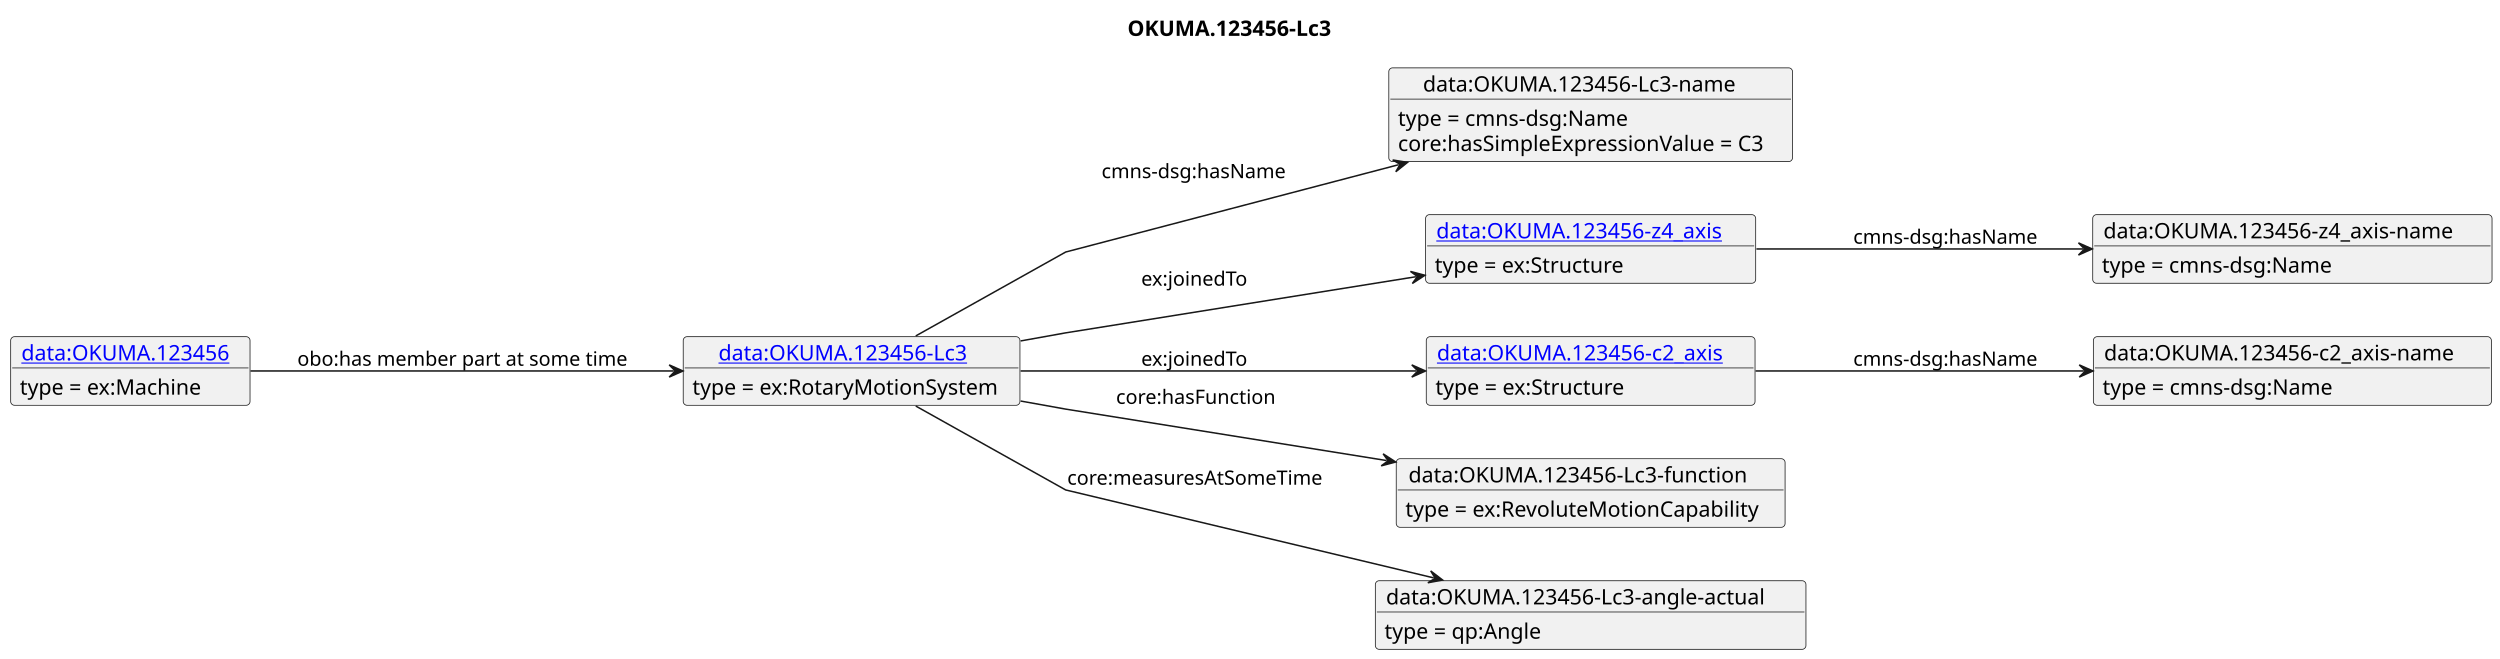
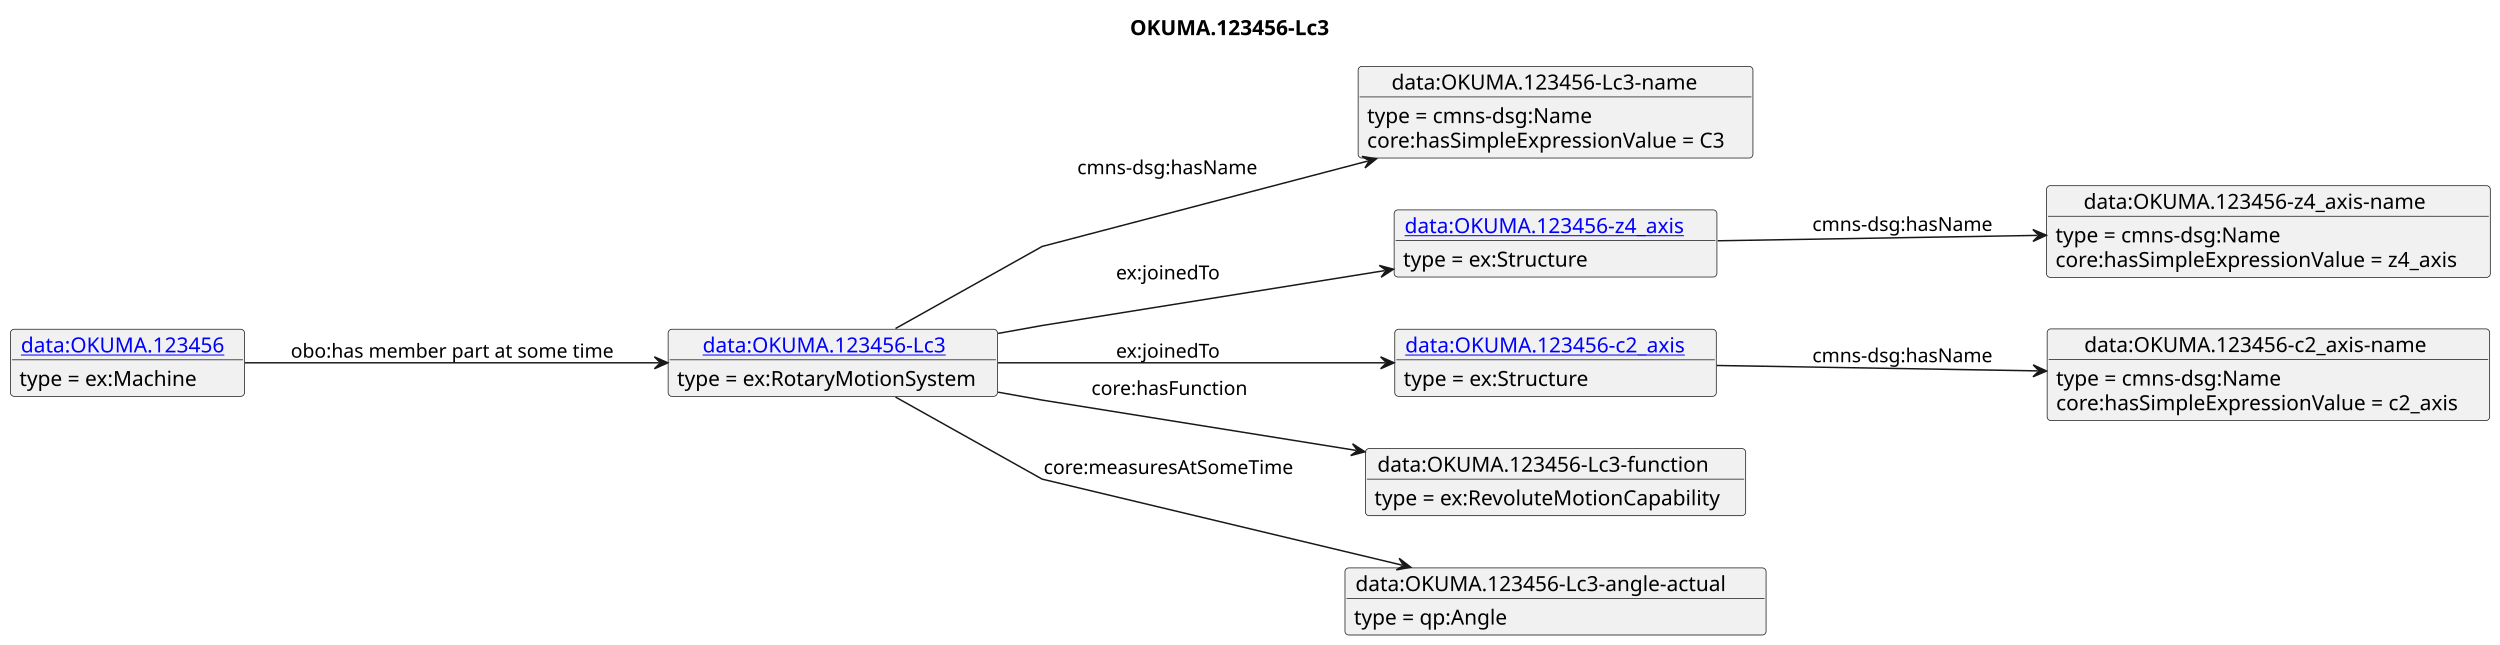
- <svg xmlns="http://www.w3.org/2000/svg" xmlns:xlink="http://www.w3.org/1999/xlink" contentStyleType="text/css" data-diagram-type="CLASS" height="432px" preserveAspectRatio="none" style="width:1639px;height:432px;background:#FFFFFF;" version="1.1" viewBox="0 0 1639 432" width="1639px" zoomAndPan="magnify">
+ <svg xmlns="http://www.w3.org/2000/svg" xmlns:xlink="http://www.w3.org/1999/xlink" contentStyleType="text/css" data-diagram-type="CLASS" height="432px" preserveAspectRatio="none" style="width:1676px;height:432px;background:#FFFFFF;" version="1.1" viewBox="0 0 1676 432" width="1676px" zoomAndPan="magnify">
  <defs />
  <g>
-     <text fill="#000000" font-family="sans-serif" font-size="14" font-weight="bold" lengthAdjust="spacing" textLength="147.431" x="739.174" y="23.535">OKUMA.123456-Lc3</text>
+     <text fill="#000000" font-family="sans-serif" font-size="14" font-weight="bold" lengthAdjust="spacing" textLength="147.431" x="757.535" y="23.535">OKUMA.123456-Lc3</text>
    <g class="entity" data-entity="o1" data-source-line="4" data-uid="ent0002" id="entity_o1">
      <rect fill="#F1F1F1" height="44.977" rx="2.5" ry="2.5" style="stroke:#181818;stroke-width:0.5;" width="220.756" x="447.92" y="220.728" />
      <a href="./OKUMA.123456-Lc3.html" target="_top" title="./OKUMA.123456-Lc3.html" xlink:actuate="onRequest" xlink:href="./OKUMA.123456-Lc3.html" xlink:show="new" xlink:title="./OKUMA.123456-Lc3.html" xlink:type="simple">
        <text fill="#0000FF" font-family="sans-serif" font-size="14" lengthAdjust="spacing" text-decoration="underline" textLength="174.508" x="471.044" y="236.263">data:OKUMA.123456-Lc3</text>
      </a>
      <line style="stroke:#181818;stroke-width:0.5;" x1="448.92" x2="667.676" y1="241.217" y2="241.217" />
      <text fill="#000000" font-family="sans-serif" font-size="14" lengthAdjust="spacing" textLength="208.756" x="453.92" y="258.752">type = ex:RotaryMotionSystem</text>
    </g>
    <g class="entity" data-entity="o2" data-source-line="7" data-uid="ent0003" id="entity_o2">
      <rect fill="#F1F1F1" height="61.465" rx="2.5" ry="2.5" style="stroke:#181818;stroke-width:0.5;" width="264.67" x="910.5" y="44.488" />
      <text fill="#000000" font-family="sans-serif" font-size="14" lengthAdjust="spacing" textLength="219.898" x="932.886" y="60.023">data:OKUMA.123456-Lc3-name</text>
      <line style="stroke:#181818;stroke-width:0.5;" x1="911.5" x2="1174.17" y1="64.977" y2="64.977" />
      <text fill="#000000" font-family="sans-serif" font-size="14" lengthAdjust="spacing" textLength="161.369" x="916.5" y="82.512">type = cmns-dsg:Name</text>
      <text fill="#000000" font-family="sans-serif" font-size="14" lengthAdjust="spacing" textLength="252.67" x="916.5" y="99">core:hasSimpleExpressionValue = C3</text>
    </g>
    <g class="entity" data-entity="o3" data-source-line="10" data-uid="ent0004" id="entity_o3">
      <rect fill="#F1F1F1" height="44.977" rx="2.5" ry="2.5" style="stroke:#181818;stroke-width:0.5;" width="216.398" x="934.63" y="140.728" />
      <a href="./OKUMA.123456-z4_axis.html" target="_top" title="./OKUMA.123456-z4_axis.html" xlink:actuate="onRequest" xlink:href="./OKUMA.123456-z4_axis.html" xlink:show="new" xlink:title="./OKUMA.123456-z4_axis.html" xlink:type="simple">
        <text fill="#0000FF" font-family="sans-serif" font-size="14" lengthAdjust="spacing" text-decoration="underline" textLength="202.398" x="941.63" y="156.263">data:OKUMA.123456-z4_axis</text>
      </a>
      <line style="stroke:#181818;stroke-width:0.5;" x1="935.63" x2="1150.028" y1="161.217" y2="161.217" />
      <text fill="#000000" font-family="sans-serif" font-size="14" lengthAdjust="spacing" textLength="131.783" x="940.63" y="178.752">type = ex:Structure</text>
    </g>
    <g class="entity" data-entity="o4" data-source-line="13" data-uid="ent0005" id="entity_o4">
-       <rect fill="#F1F1F1" height="44.977" rx="2.5" ry="2.5" style="stroke:#181818;stroke-width:0.5;" width="261.789" x="1371.99" y="140.728" />
-       <text fill="#000000" font-family="sans-serif" font-size="14" lengthAdjust="spacing" textLength="247.789" x="1378.99" y="156.263">data:OKUMA.123456-z4_axis-name</text>
-       <line style="stroke:#181818;stroke-width:0.5;" x1="1372.99" x2="1632.779" y1="161.217" y2="161.217" />
-       <text fill="#000000" font-family="sans-serif" font-size="14" lengthAdjust="spacing" textLength="161.369" x="1377.99" y="178.752">type = cmns-dsg:Name</text>
+       <rect fill="#F1F1F1" height="61.465" rx="2.5" ry="2.5" style="stroke:#181818;stroke-width:0.5;" width="297.51" x="1371.99" y="124.488" />
+       <text fill="#000000" font-family="sans-serif" font-size="14" lengthAdjust="spacing" textLength="247.789" x="1396.85" y="140.023">data:OKUMA.123456-z4_axis-name</text>
+       <line style="stroke:#181818;stroke-width:0.5;" x1="1372.99" x2="1668.5" y1="144.977" y2="144.977" />
+       <text fill="#000000" font-family="sans-serif" font-size="14" lengthAdjust="spacing" textLength="161.369" x="1377.99" y="162.512">type = cmns-dsg:Name</text>
+       <text fill="#000000" font-family="sans-serif" font-size="14" lengthAdjust="spacing" textLength="285.51" x="1377.99" y="179">core:hasSimpleExpressionValue = z4_axis</text>
    </g>
    <g class="entity" data-entity="o5" data-source-line="16" data-uid="ent0006" id="entity_o5">
      <rect fill="#F1F1F1" height="44.977" rx="2.5" ry="2.5" style="stroke:#181818;stroke-width:0.5;" width="215.544" x="935.06" y="220.728" />
      <a href="./OKUMA.123456-c2_axis.html" target="_top" title="./OKUMA.123456-c2_axis.html" xlink:actuate="onRequest" xlink:href="./OKUMA.123456-c2_axis.html" xlink:show="new" xlink:title="./OKUMA.123456-c2_axis.html" xlink:type="simple">
        <text fill="#0000FF" font-family="sans-serif" font-size="14" lengthAdjust="spacing" text-decoration="underline" textLength="201.544" x="942.06" y="236.263">data:OKUMA.123456-c2_axis</text>
      </a>
      <line style="stroke:#181818;stroke-width:0.5;" x1="936.06" x2="1149.604" y1="241.217" y2="241.217" />
      <text fill="#000000" font-family="sans-serif" font-size="14" lengthAdjust="spacing" textLength="131.783" x="941.06" y="258.752">type = ex:Structure</text>
    </g>
    <g class="entity" data-entity="o6" data-source-line="19" data-uid="ent0007" id="entity_o6">
-       <rect fill="#F1F1F1" height="44.977" rx="2.5" ry="2.5" style="stroke:#181818;stroke-width:0.5;" width="260.935" x="1372.41" y="220.728" />
-       <text fill="#000000" font-family="sans-serif" font-size="14" lengthAdjust="spacing" textLength="246.935" x="1379.41" y="236.263">data:OKUMA.123456-c2_axis-name</text>
-       <line style="stroke:#181818;stroke-width:0.5;" x1="1373.41" x2="1632.345" y1="241.217" y2="241.217" />
-       <text fill="#000000" font-family="sans-serif" font-size="14" lengthAdjust="spacing" textLength="161.369" x="1378.41" y="258.752">type = cmns-dsg:Name</text>
+       <rect fill="#F1F1F1" height="61.465" rx="2.5" ry="2.5" style="stroke:#181818;stroke-width:0.5;" width="296.655" x="1372.41" y="220.488" />
+       <text fill="#000000" font-family="sans-serif" font-size="14" lengthAdjust="spacing" textLength="246.935" x="1397.27" y="236.023">data:OKUMA.123456-c2_axis-name</text>
+       <line style="stroke:#181818;stroke-width:0.5;" x1="1373.41" x2="1668.065" y1="240.977" y2="240.977" />
+       <text fill="#000000" font-family="sans-serif" font-size="14" lengthAdjust="spacing" textLength="161.369" x="1378.41" y="258.512">type = cmns-dsg:Name</text>
+       <text fill="#000000" font-family="sans-serif" font-size="14" lengthAdjust="spacing" textLength="284.655" x="1378.41" y="275">core:hasSimpleExpressionValue = c2_axis</text>
    </g>
    <g class="entity" data-entity="o7" data-source-line="22" data-uid="ent0008" id="entity_o7">
      <rect fill="#F1F1F1" height="44.977" rx="2.5" ry="2.5" style="stroke:#181818;stroke-width:0.5;" width="254.929" x="915.37" y="300.728" />
      <text fill="#000000" font-family="sans-serif" font-size="14" lengthAdjust="spacing" textLength="238.875" x="923.397" y="316.263">data:OKUMA.123456-Lc3-function</text>
      <line style="stroke:#181818;stroke-width:0.5;" x1="916.37" x2="1169.299" y1="321.217" y2="321.217" />
      <text fill="#000000" font-family="sans-serif" font-size="14" lengthAdjust="spacing" textLength="242.929" x="921.37" y="338.752">type = ex:RevoluteMotionCapability</text>
    </g>
    <g class="entity" data-entity="o8" data-source-line="25" data-uid="ent0009" id="entity_o8">
      <rect fill="#F1F1F1" height="44.977" rx="2.5" ry="2.5" style="stroke:#181818;stroke-width:0.5;" width="282.31" x="901.67" y="380.728" />
      <text fill="#000000" font-family="sans-serif" font-size="14" lengthAdjust="spacing" textLength="268.31" x="908.67" y="396.263">data:OKUMA.123456-Lc3-angle-actual</text>
      <line style="stroke:#181818;stroke-width:0.5;" x1="902.67" x2="1182.98" y1="401.217" y2="401.217" />
      <text fill="#000000" font-family="sans-serif" font-size="14" lengthAdjust="spacing" textLength="110.127" x="907.67" y="418.752">type = qp:Angle</text>
    </g>
    <g class="entity" data-entity="o9" data-source-line="28" data-uid="ent0010" id="entity_o9">
      <rect fill="#F1F1F1" height="44.977" rx="2.5" ry="2.5" style="stroke:#181818;stroke-width:0.5;" width="156.919" x="7" y="220.728" />
      <a href="./OKUMA.123456.html" target="_top" title="./OKUMA.123456.html" xlink:actuate="onRequest" xlink:href="./OKUMA.123456.html" xlink:show="new" xlink:title="./OKUMA.123456.html" xlink:type="simple">
        <text fill="#0000FF" font-family="sans-serif" font-size="14" lengthAdjust="spacing" text-decoration="underline" textLength="142.919" x="14" y="236.263">data:OKUMA.123456</text>
      </a>
      <line style="stroke:#181818;stroke-width:0.5;" x1="8" x2="162.919" y1="241.217" y2="241.217" />
      <text fill="#000000" font-family="sans-serif" font-size="14" lengthAdjust="spacing" textLength="126.15" x="13" y="258.752">type = ex:Machine</text>
    </g>
    <g class="link" data-entity-1="o1" data-entity-2="o2" data-source-line="31" data-uid="lnk11" id="link_o1_o2">
      <path codeLine="31" d="M600.36,220.238 C641.47,197.228 698.67,165.218 698.67,165.218 C698.67,165.218 817.856,133.96 916.966,107.97" fill="none" id="o1-to-o2" style="stroke:#181818;stroke-width:1;" />
      <polygon fill="#181818" points="922.77,106.448,913.05,104.862,917.933,107.717,915.079,112.6,922.77,106.448" style="stroke:#181818;stroke-width:1;" />
      <text fill="#000000" font-family="sans-serif" font-size="13" lengthAdjust="spacing" textLength="126.077" x="722.17" y="116.787">cmns-dsg:hasName</text>
    </g>
    <g class="link" data-entity-1="o1" data-entity-2="o3" data-source-line="33" data-uid="lnk12" id="link_o1_o3">
      <path codeLine="33" d="M669.12,223.518 C686.39,220.428 698.67,218.218 698.67,218.218 C698.67,218.218 827.636,197.548 928.276,181.418" fill="none" id="o1-to-o3" style="stroke:#181818;stroke-width:1;" />
      <polygon fill="#181818" points="934.2,180.468,924.68,177.943,929.263,181.26,925.946,185.842,934.2,180.468" style="stroke:#181818;stroke-width:1;" />
      <text fill="#000000" font-family="sans-serif" font-size="13" lengthAdjust="spacing" textLength="74.725" x="748.17" y="187.287">ex:joinedTo</text>
    </g>
    <g class="link" data-entity-1="o3" data-entity-2="o4" data-source-line="34" data-uid="lnk13" id="link_o3_o4">
-       <path codeLine="34" d="M1151.51,163.218 C1217.36,163.218 1296.03,163.218 1365.64,163.218" fill="none" id="o3-to-o4" style="stroke:#181818;stroke-width:1;" />
-       <polygon fill="#181818" points="1371.64,163.218,1362.64,159.218,1366.64,163.218,1362.64,167.218,1371.64,163.218" style="stroke:#181818;stroke-width:1;" />
-       <text fill="#000000" font-family="sans-serif" font-size="13" lengthAdjust="spacing" textLength="126.077" x="1214.99" y="159.787">cmns-dsg:hasName</text>
+       <path codeLine="34" d="M1151.52,161.408 C1216.65,160.318 1294.581,159.009 1365.871,157.809" fill="none" id="o3-to-o4" style="stroke:#181818;stroke-width:1;" />
+       <polygon fill="#181818" points="1371.87,157.708,1362.804,153.86,1366.871,157.792,1362.939,161.859,1371.87,157.708" style="stroke:#181818;stroke-width:1;" />
+       <text fill="#000000" font-family="sans-serif" font-size="13" lengthAdjust="spacing" textLength="126.077" x="1214.99" y="154.837">cmns-dsg:hasName</text>
    </g>
-     <g class="link" data-entity-1="o1" data-entity-2="o5" data-source-line="35" data-uid="lnk14" id="link_o1_o5">
-       <path codeLine="35" d="M669.09,243.218 C748.63,243.218 849.61,243.218 928.56,243.218" fill="none" id="o1-to-o5" style="stroke:#181818;stroke-width:1;" />
+     <g class="link" data-entity-1="o1" data-entity-2="o5" data-source-line="36" data-uid="lnk14" id="link_o1_o5">
+       <path codeLine="36" d="M669.09,243.218 C748.63,243.218 849.61,243.218 928.56,243.218" fill="none" id="o1-to-o5" style="stroke:#181818;stroke-width:1;" />
      <polygon fill="#181818" points="934.56,243.218,925.56,239.218,929.56,243.218,925.56,247.218,934.56,243.218" style="stroke:#181818;stroke-width:1;" />
      <text fill="#000000" font-family="sans-serif" font-size="13" lengthAdjust="spacing" textLength="74.725" x="748.17" y="239.787">ex:joinedTo</text>
    </g>
-     <g class="link" data-entity-1="o5" data-entity-2="o6" data-source-line="36" data-uid="lnk15" id="link_o5_o6">
-       <path codeLine="36" d="M1150.93,243.218 C1217.03,243.218 1296.25,243.218 1366.16,243.218" fill="none" id="o5-to-o6" style="stroke:#181818;stroke-width:1;" />
-       <polygon fill="#181818" points="1372.16,243.218,1363.16,239.218,1367.16,243.218,1363.16,247.218,1372.16,243.218" style="stroke:#181818;stroke-width:1;" />
-       <text fill="#000000" font-family="sans-serif" font-size="13" lengthAdjust="spacing" textLength="126.077" x="1214.99" y="239.787">cmns-dsg:hasName</text>
+     <g class="link" data-entity-1="o5" data-entity-2="o6" data-source-line="37" data-uid="lnk15" id="link_o5_o6">
+       <path codeLine="37" d="M1150.93,245.018 C1216.17,246.118 1294.451,247.438 1365.971,248.638" fill="none" id="o5-to-o6" style="stroke:#181818;stroke-width:1;" />
+       <polygon fill="#181818" points="1371.97,248.738,1363.038,244.588,1366.971,248.654,1362.904,252.587,1371.97,248.738" style="stroke:#181818;stroke-width:1;" />
+       <text fill="#000000" font-family="sans-serif" font-size="13" lengthAdjust="spacing" textLength="126.077" x="1214.99" y="242.837">cmns-dsg:hasName</text>
    </g>
-     <g class="link" data-entity-1="o1" data-entity-2="o7" data-source-line="37" data-uid="lnk16" id="link_o1_o7">
-       <path codeLine="37" d="M669.12,262.918 C686.39,266.018 698.67,268.218 698.67,268.218 C698.67,268.218 811.346,286.279 909.106,301.949" fill="none" id="o1-to-o7" style="stroke:#181818;stroke-width:1;" />
+     <g class="link" data-entity-1="o1" data-entity-2="o7" data-source-line="39" data-uid="lnk16" id="link_o1_o7">
+       <path codeLine="39" d="M669.12,262.918 C686.39,266.018 698.67,268.218 698.67,268.218 C698.67,268.218 811.346,286.279 909.106,301.949" fill="none" id="o1-to-o7" style="stroke:#181818;stroke-width:1;" />
      <polygon fill="#181818" points="915.03,302.898,906.777,297.524,910.093,302.107,905.51,305.423,915.03,302.898" style="stroke:#181818;stroke-width:1;" />
      <text fill="#000000" font-family="sans-serif" font-size="13" lengthAdjust="spacing" textLength="107.631" x="731.67" y="264.787">core:hasFunction</text>
    </g>
-     <g class="link" data-entity-1="o1" data-entity-2="o8" data-source-line="38" data-uid="lnk17" id="link_o1_o8">
-       <path codeLine="38" d="M600.36,266.198 C641.47,289.208 698.67,321.218 698.67,321.218 C698.67,321.218 838.434,354.614 939.954,378.874" fill="none" id="o1-to-o8" style="stroke:#181818;stroke-width:1;" />
+     <g class="link" data-entity-1="o1" data-entity-2="o8" data-source-line="40" data-uid="lnk17" id="link_o1_o8">
+       <path codeLine="40" d="M600.36,266.198 C641.47,289.208 698.67,321.218 698.67,321.218 C698.67,321.218 838.434,354.614 939.954,378.874" fill="none" id="o1-to-o8" style="stroke:#181818;stroke-width:1;" />
      <polygon fill="#181818" points="945.79,380.268,937.966,374.286,940.927,379.106,936.107,382.067,945.79,380.268" style="stroke:#181818;stroke-width:1;" />
      <text fill="#000000" font-family="sans-serif" font-size="13" lengthAdjust="spacing" textLength="171.317" x="699.67" y="317.787">core:measuresAtSomeTime</text>
    </g>
-     <g class="link" data-entity-1="o9" data-entity-2="o1" data-source-line="39" data-uid="lnk18" id="link_o9_o1">
-       <path codeLine="39" d="M164.21,243.218 C241.52,243.218 354.82,243.218 441.72,243.218" fill="none" id="o9-to-o1" style="stroke:#181818;stroke-width:1;" />
+     <g class="link" data-entity-1="o9" data-entity-2="o1" data-source-line="41" data-uid="lnk18" id="link_o9_o1">
+       <path codeLine="41" d="M164.21,243.218 C241.52,243.218 354.82,243.218 441.72,243.218" fill="none" id="o9-to-o1" style="stroke:#181818;stroke-width:1;" />
      <polygon fill="#181818" points="447.72,243.218,438.72,239.218,442.72,243.218,438.72,247.218,447.72,243.218" style="stroke:#181818;stroke-width:1;" />
      <text fill="#000000" font-family="sans-serif" font-size="13" lengthAdjust="spacing" textLength="222.542" x="194.92" y="239.787">obo:has member part at some time</text>
    </g>
  </g>
</svg>
